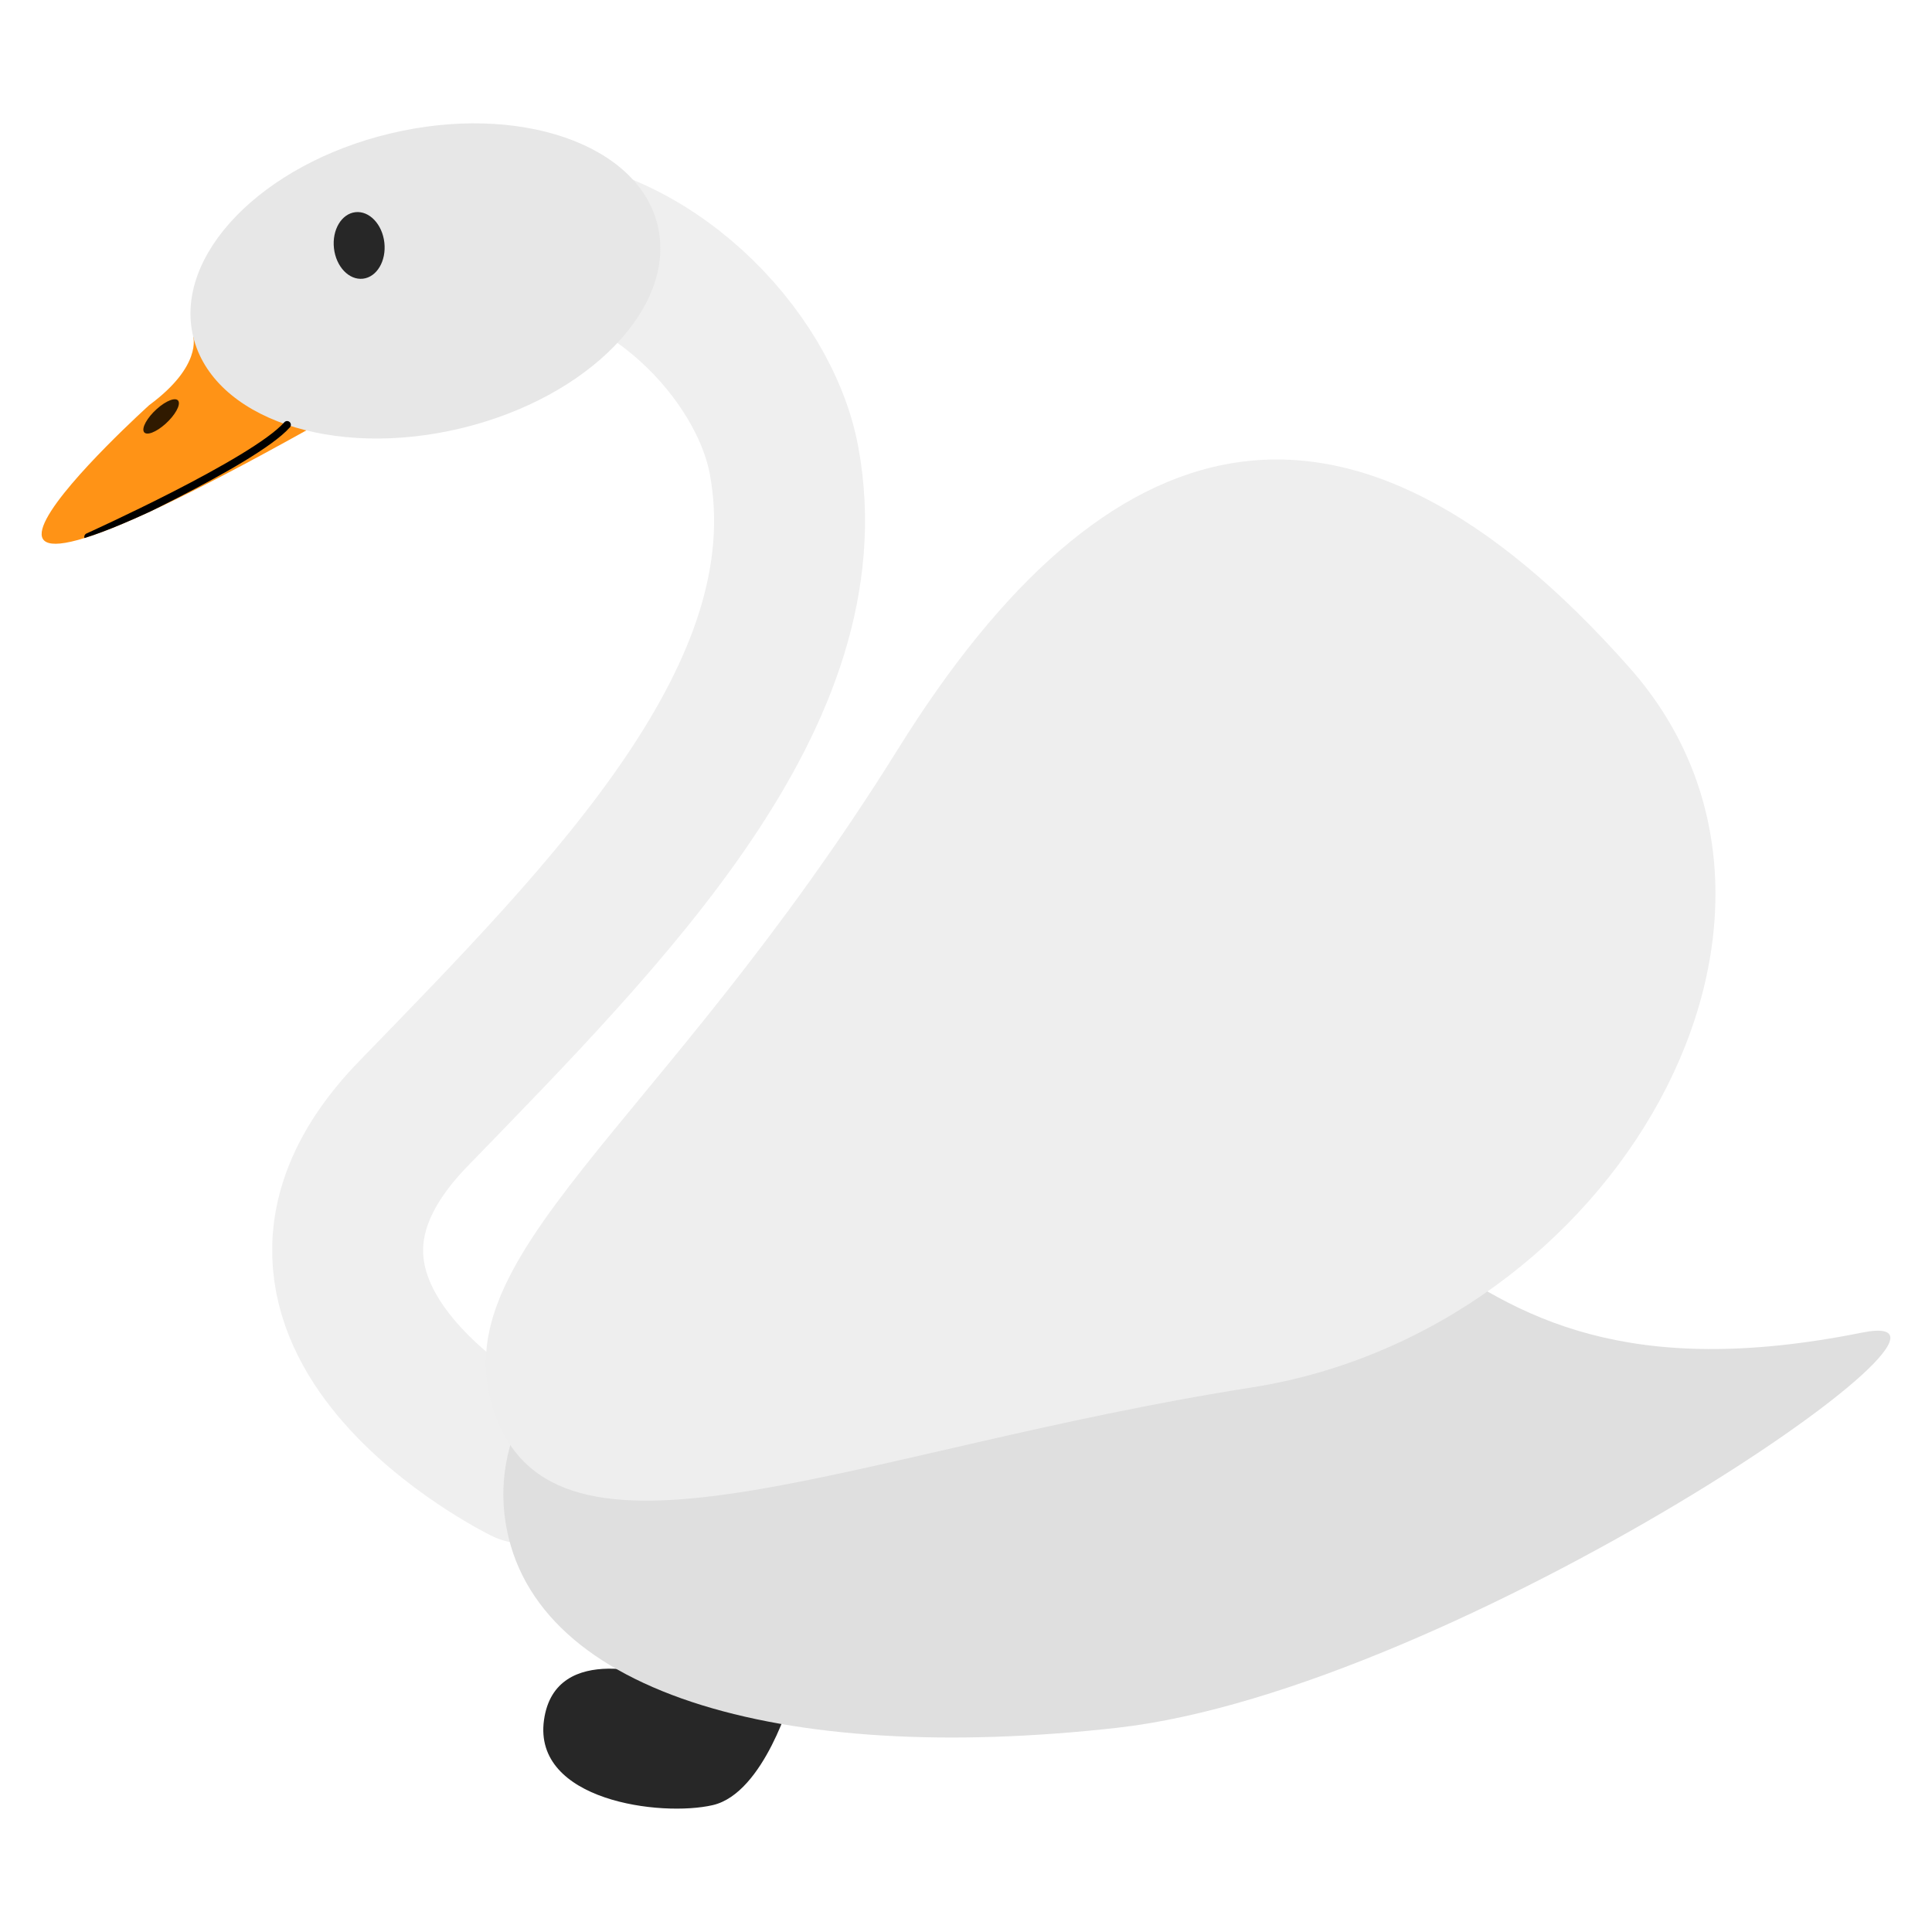
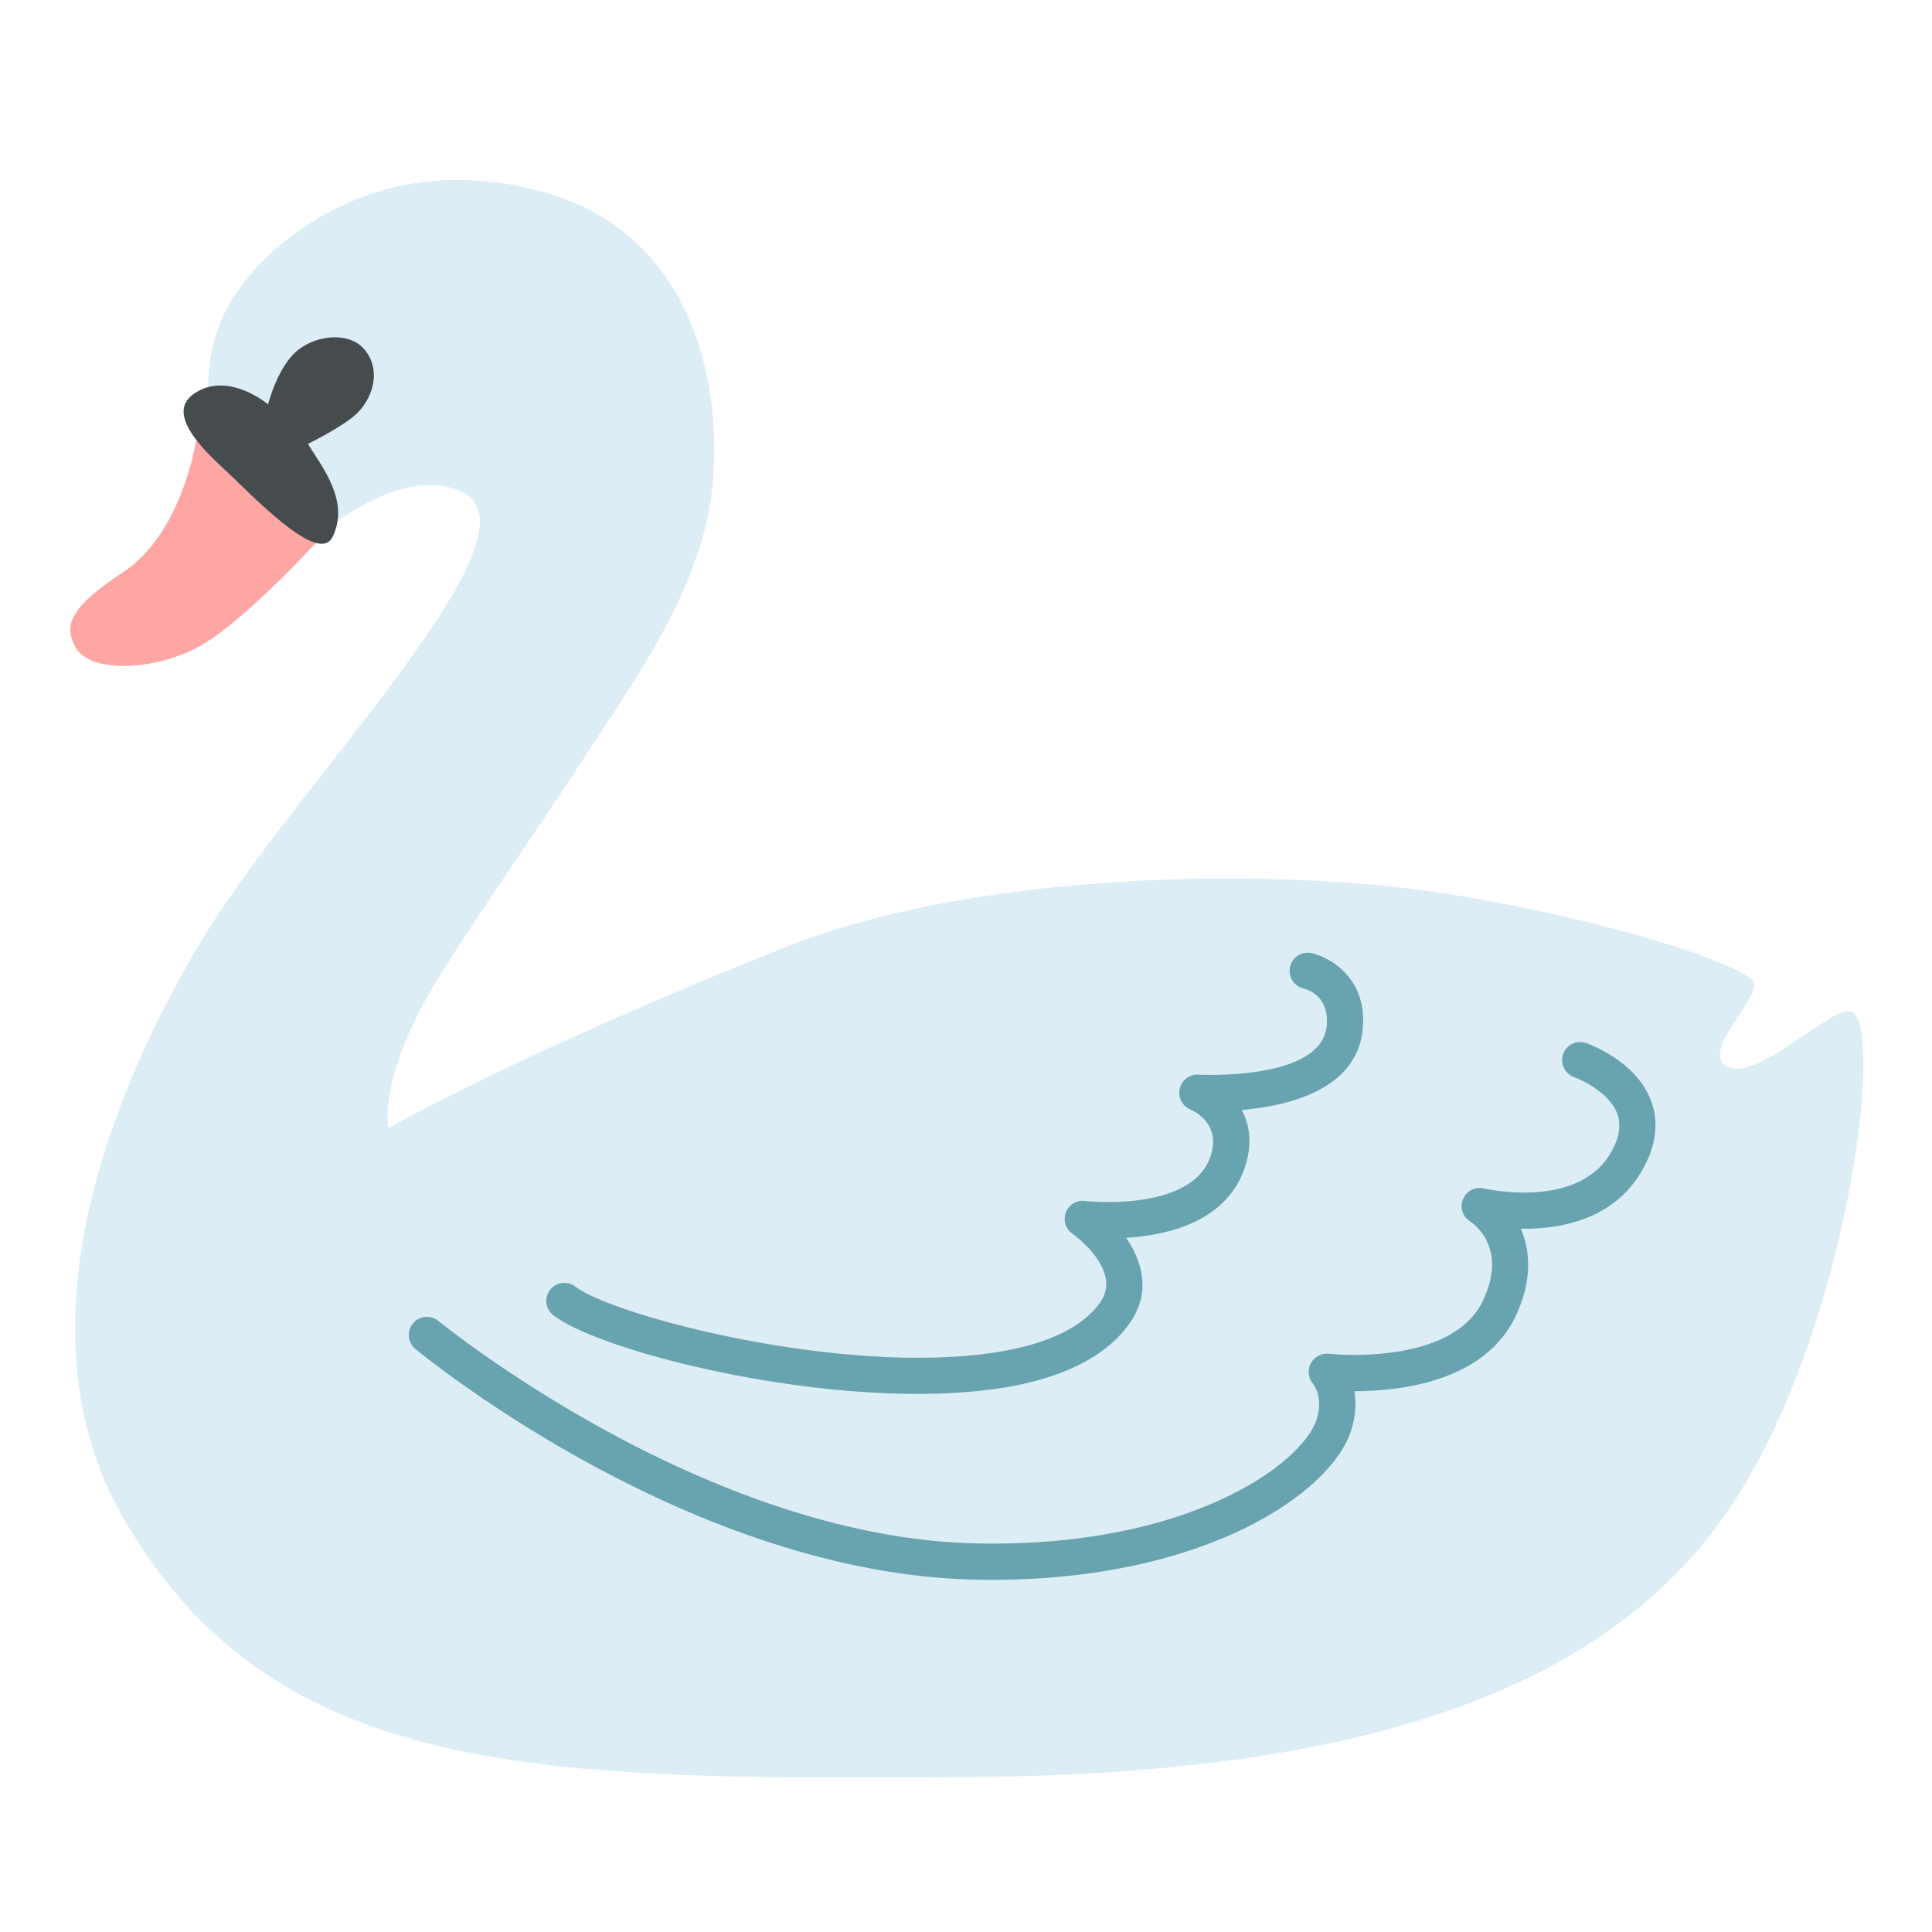
- <svg xmlns="http://www.w3.org/2000/svg" height="128" width="128">
-   <defs>
-     <linearGradient id="a">
-       <stop offset="0" />
-       <stop offset="1" stop-opacity="0" />
-     </linearGradient>
-     <clipPath id="b">
-       <path d="M3.05 35.563s-22.02 15.79 9.438 2.638c7.322-7.458-6.283-6.53-6.283-6.53s.363 1.861-3.154 3.892z" fill="#ff9316" />
-     </clipPath>
-   </defs>
-   <path d="M43.975 111.171s-7.185-2.571-7.934 2.786c-.749 5.358 7.755 6.428 11.181 5.637 3.426-.792 5.256-7.352 5.256-7.352z" fill="#272727" stroke-width=".5" stroke-linecap="round" paint-order="stroke fill markers" />
-   <path d="M34.769 97.264s-20.415-10.041-7.394-23.467c13.02-13.425 27.41-27.826 24.574-43.267-1.306-7.113-9.135-15.19-17.776-15.22" fill="none" stroke="#efefef" stroke-width="10" stroke-linecap="round" />
-   <path d="M123.357 88.29c10.732-2.154-26.914 23.654-49.335 26.18-22.42 2.524-39.276-2.383-40.603-14.167-1.327-11.784 15.773-23.384 38.193-25.909 22.421-2.525 20.73 20.122 51.745 13.896z" fill="#dfdfdf" stroke-width=".5" stroke-linecap="round" paint-order="stroke fill markers" />
-   <g transform="rotate(-6.425 -94.91 -26.424) scale(1.07488)" stroke-width=".93">
-     <path d="M3.05 35.563s-22.02 15.79 9.438 2.638c7.322-7.458-6.283-6.53-6.283-6.53s.363 1.861-3.154 3.892z" fill="#ff9316" />
-     <ellipse transform="rotate(-7.037) skewX(.013)" ry="9.344" rx="14.719" cy="32.193" cx="16.99" fill="#e7e7e7" stroke-width="9.303" stroke-linecap="round" paint-order="stroke fill markers" />
-     <ellipse transform="matrix(.81359 -.58144 .41291 .91077 0 0)" ry=".53" rx="1.428" cy="32.327" cx="-11.869" fill="#301a00" stroke-width="9.393" stroke-linecap="round" paint-order="stroke fill markers" />
-     <path clip-path="url(#b)" d="M-1.616 43.22s10.69-3.443 12.965-5.494" fill="none" stroke="#000" stroke-width=".465" stroke-linecap="round" />
-     <ellipse ry="2.063" rx="1.563" cy="27.237" cx="17" fill="#272727" stroke-width=".465" stroke-linecap="round" paint-order="stroke fill markers" />
+ <svg xmlns="http://www.w3.org/2000/svg" version="1.1" id="Swan" x="0px" y="0px" viewBox="0 0 128 128" style="enable-background:new 0 0 128 128;" xml:space="preserve">
+   <path style="fill:#DCEDF5;" d="M36.54,12.89c9.1,2.82,11.26,12.01,10.7,18.96c-0.56,6.95-5.3,13.33-8.45,18.21  c-3.1,4.81-8.67,12.74-10.42,15.86c-3.33,5.96-2.63,8.82-2.63,8.82s8.63-4.97,26.37-12.01C65,57.61,85.16,57.38,96.7,59.35  c11.54,1.97,18.68,4.69,19.43,5.63s-3.75,4.88-1.6,5.73c2.16,0.84,6.95-4.27,8.17-3.66c2.12,1.06-0.19,20.37-7.6,32.1  s-22.57,18.4-50.77,18.58c-28.07,0.19-46.15,0.35-56.22-17.27c-7.13-12.48-0.66-28.25,5.16-38.01C19.4,52.16,36.36,35.4,30.63,32.6  c-3.85-1.88-9.1,2.53-9.1,2.53l-7.6-7.79c0,0-0.72-3.49,1.13-6.95C17.25,16.27,25.13,9.36,36.54,12.89z" />
+   <path style="fill:#FEA6A4;" d="M13.03,28.94c0,0-0.84,6.34-4.93,9.01c-3.69,2.42-3.81,3.61-3.1,4.93c0.99,1.83,5.63,1.55,8.59-0.28  c2.96-1.83,7.46-6.76,7.46-6.76l-3.1-7.04L13.03,28.94z" />
+   <path style="fill:#464B4E;" d="M20.4,29.41c0.99,1.6,2.77,3.8,1.64,6.15c-0.74,1.53-3.57-0.94-6.62-3.94  c-1.1-1.08-4.69-3.99-2.63-5.49c2.25-1.64,4.97,0.66,4.97,0.66s0.66-2.63,2.06-3.66c1.41-1.03,3.33-1.03,4.22-0.09  c1.33,1.4,0.66,3.47-0.56,4.5C22.48,28.39,20.4,29.41,20.4,29.41z" />
+   <g>
+     <path style="fill:#68A4AF;" d="M60.78,92.35c-9.79,0-21.31-3.05-24.12-5.21c-0.53-0.4-0.62-1.16-0.22-1.68   c0.4-0.52,1.16-0.62,1.68-0.22c2.58,1.98,17.77,5.92,27.82,4.36c3.47-0.54,5.81-1.67,6.97-3.34c1.46-2.11-1.73-4.44-1.87-4.53   c-0.45-0.32-0.62-0.9-0.42-1.41s0.72-0.83,1.26-0.75c0.07,0.01,6.98,0.76,8.29-2.88c0.78-2.15-0.95-3.03-1.31-3.18   c-0.54-0.23-0.83-0.82-0.7-1.39c0.14-0.57,0.66-0.96,1.24-0.92c0.08,0,8.07,0.43,8.49-3.17c0.24-2.07-1.34-2.5-1.52-2.54   c-0.65-0.15-1.05-0.8-0.9-1.44c0.15-0.65,0.79-1.05,1.44-0.9c1.33,0.31,3.76,1.79,3.36,5.16c-0.46,3.89-4.9,4.96-8,5.23   c0.54,1.01,0.74,2.33,0.15,3.96c-1.25,3.45-5.06,4.34-7.81,4.51c1.08,1.57,1.65,3.61,0.26,5.62c-1.55,2.23-4.43,3.69-8.58,4.34   C64.58,92.23,62.72,92.35,60.78,92.35z" />
  </g>
-   <path d="M107.977 44.255c14.668 16.59-1.018 43.904-25.075 47.672-26.023 4.077-45.525 13.401-49.984 2.103-4.243-10.752 10.64-18.811 26.588-44.422 13.746-22.073 29.613-26.683 48.47-5.353z" fill="#eee" stroke-width=".5" stroke-linecap="round" paint-order="stroke fill markers" />
+   <g>
+     <path style="fill:#68A4AF;" d="M65.67,104.67c-0.26,0-0.53,0-0.8-0.01c-18.97-0.28-36.61-14.68-37.35-15.29   c-0.51-0.42-0.58-1.18-0.16-1.69c0.42-0.51,1.18-0.58,1.69-0.16c0.18,0.14,17.74,14.47,35.86,14.74   c13.8,0.24,21.32-5.23,22.31-8.19c0.5-1.5-0.2-2.35-0.23-2.39c-0.32-0.38-0.38-0.92-0.15-1.35c0.23-0.43,0.7-0.69,1.19-0.64   c0.08,0.01,8.15,0.88,10.23-3.54c1.69-3.59-0.76-5.16-0.86-5.23c-0.5-0.31-0.7-0.94-0.47-1.48c0.23-0.54,0.81-0.84,1.39-0.7   c0.06,0.01,6.26,1.45,8.43-2.42c0.55-0.97,0.67-1.81,0.39-2.56c-0.5-1.31-2.22-2.17-2.84-2.39c-0.62-0.22-0.95-0.9-0.74-1.53   c0.22-0.62,0.89-0.96,1.52-0.74c0.13,0.05,3.29,1.16,4.29,3.79c0.55,1.43,0.37,2.98-0.54,4.59c-1.87,3.34-5.45,3.96-8.07,3.93   c0.62,1.44,0.78,3.39-0.33,5.76c-2.05,4.38-7.67,5-10.7,5c0.13,0.75,0.1,1.66-0.23,2.66C88.11,98.96,79.82,104.67,65.67,104.67z" />
+   </g>
</svg>
